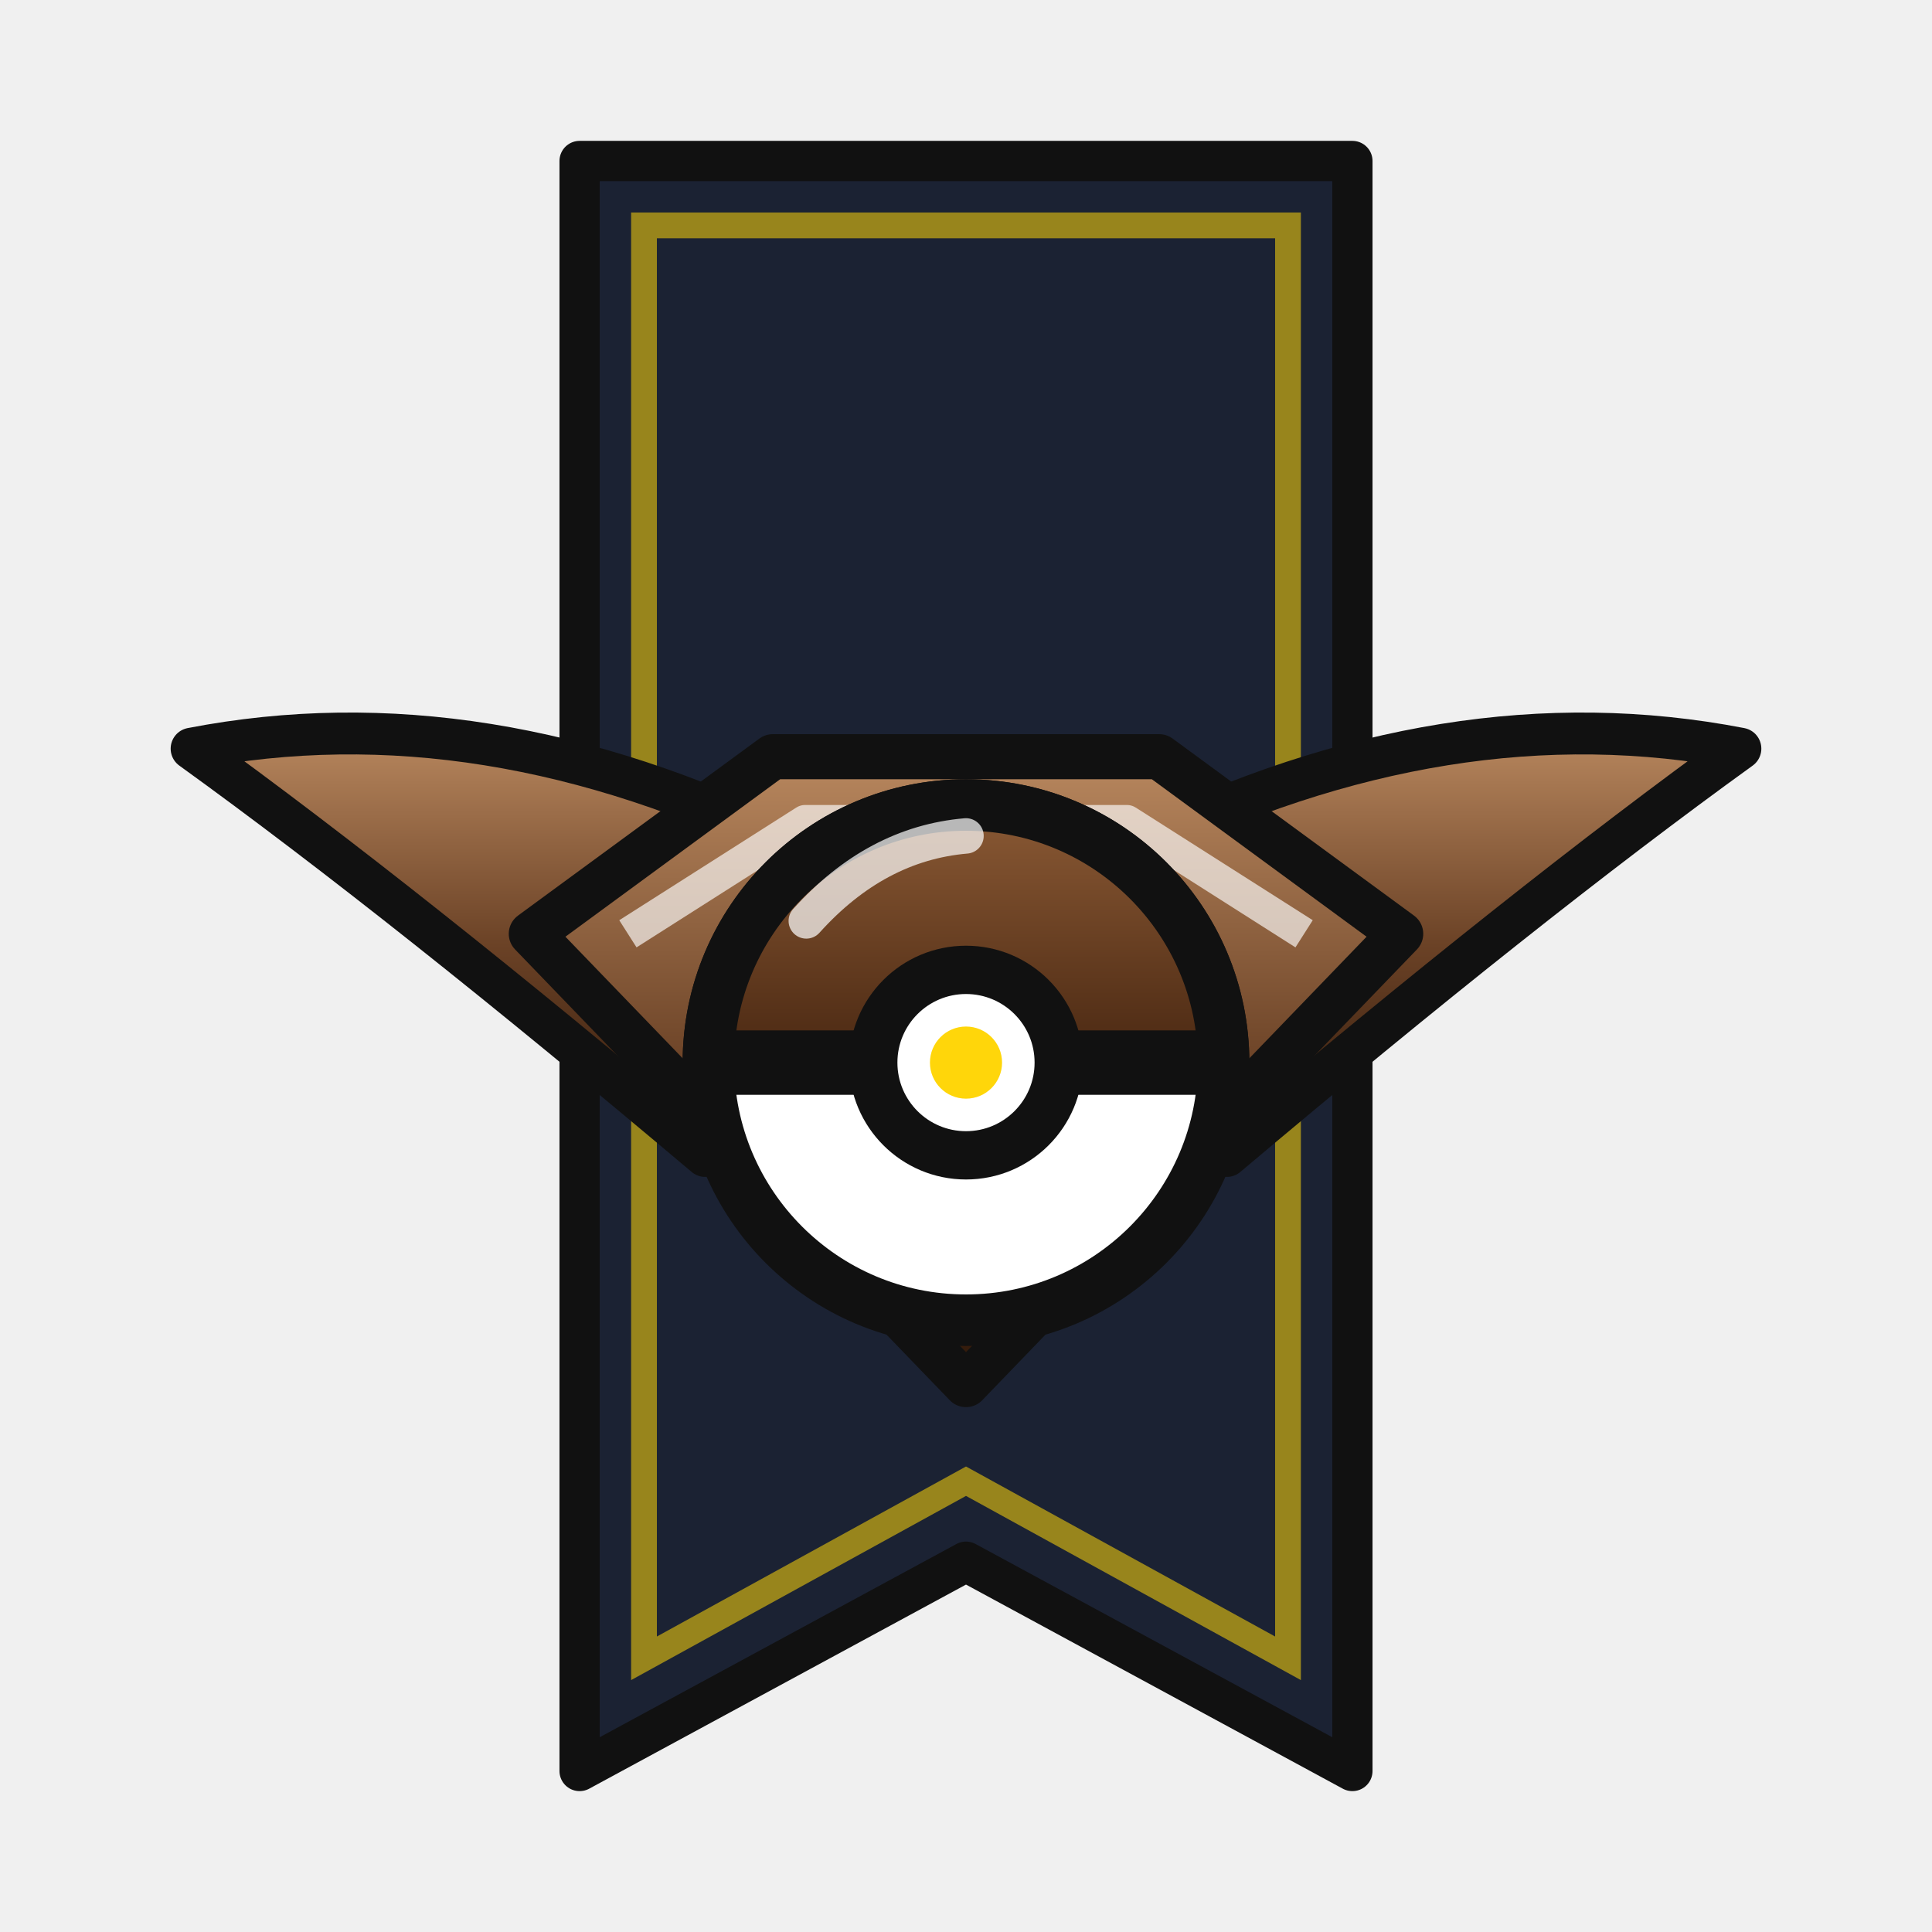
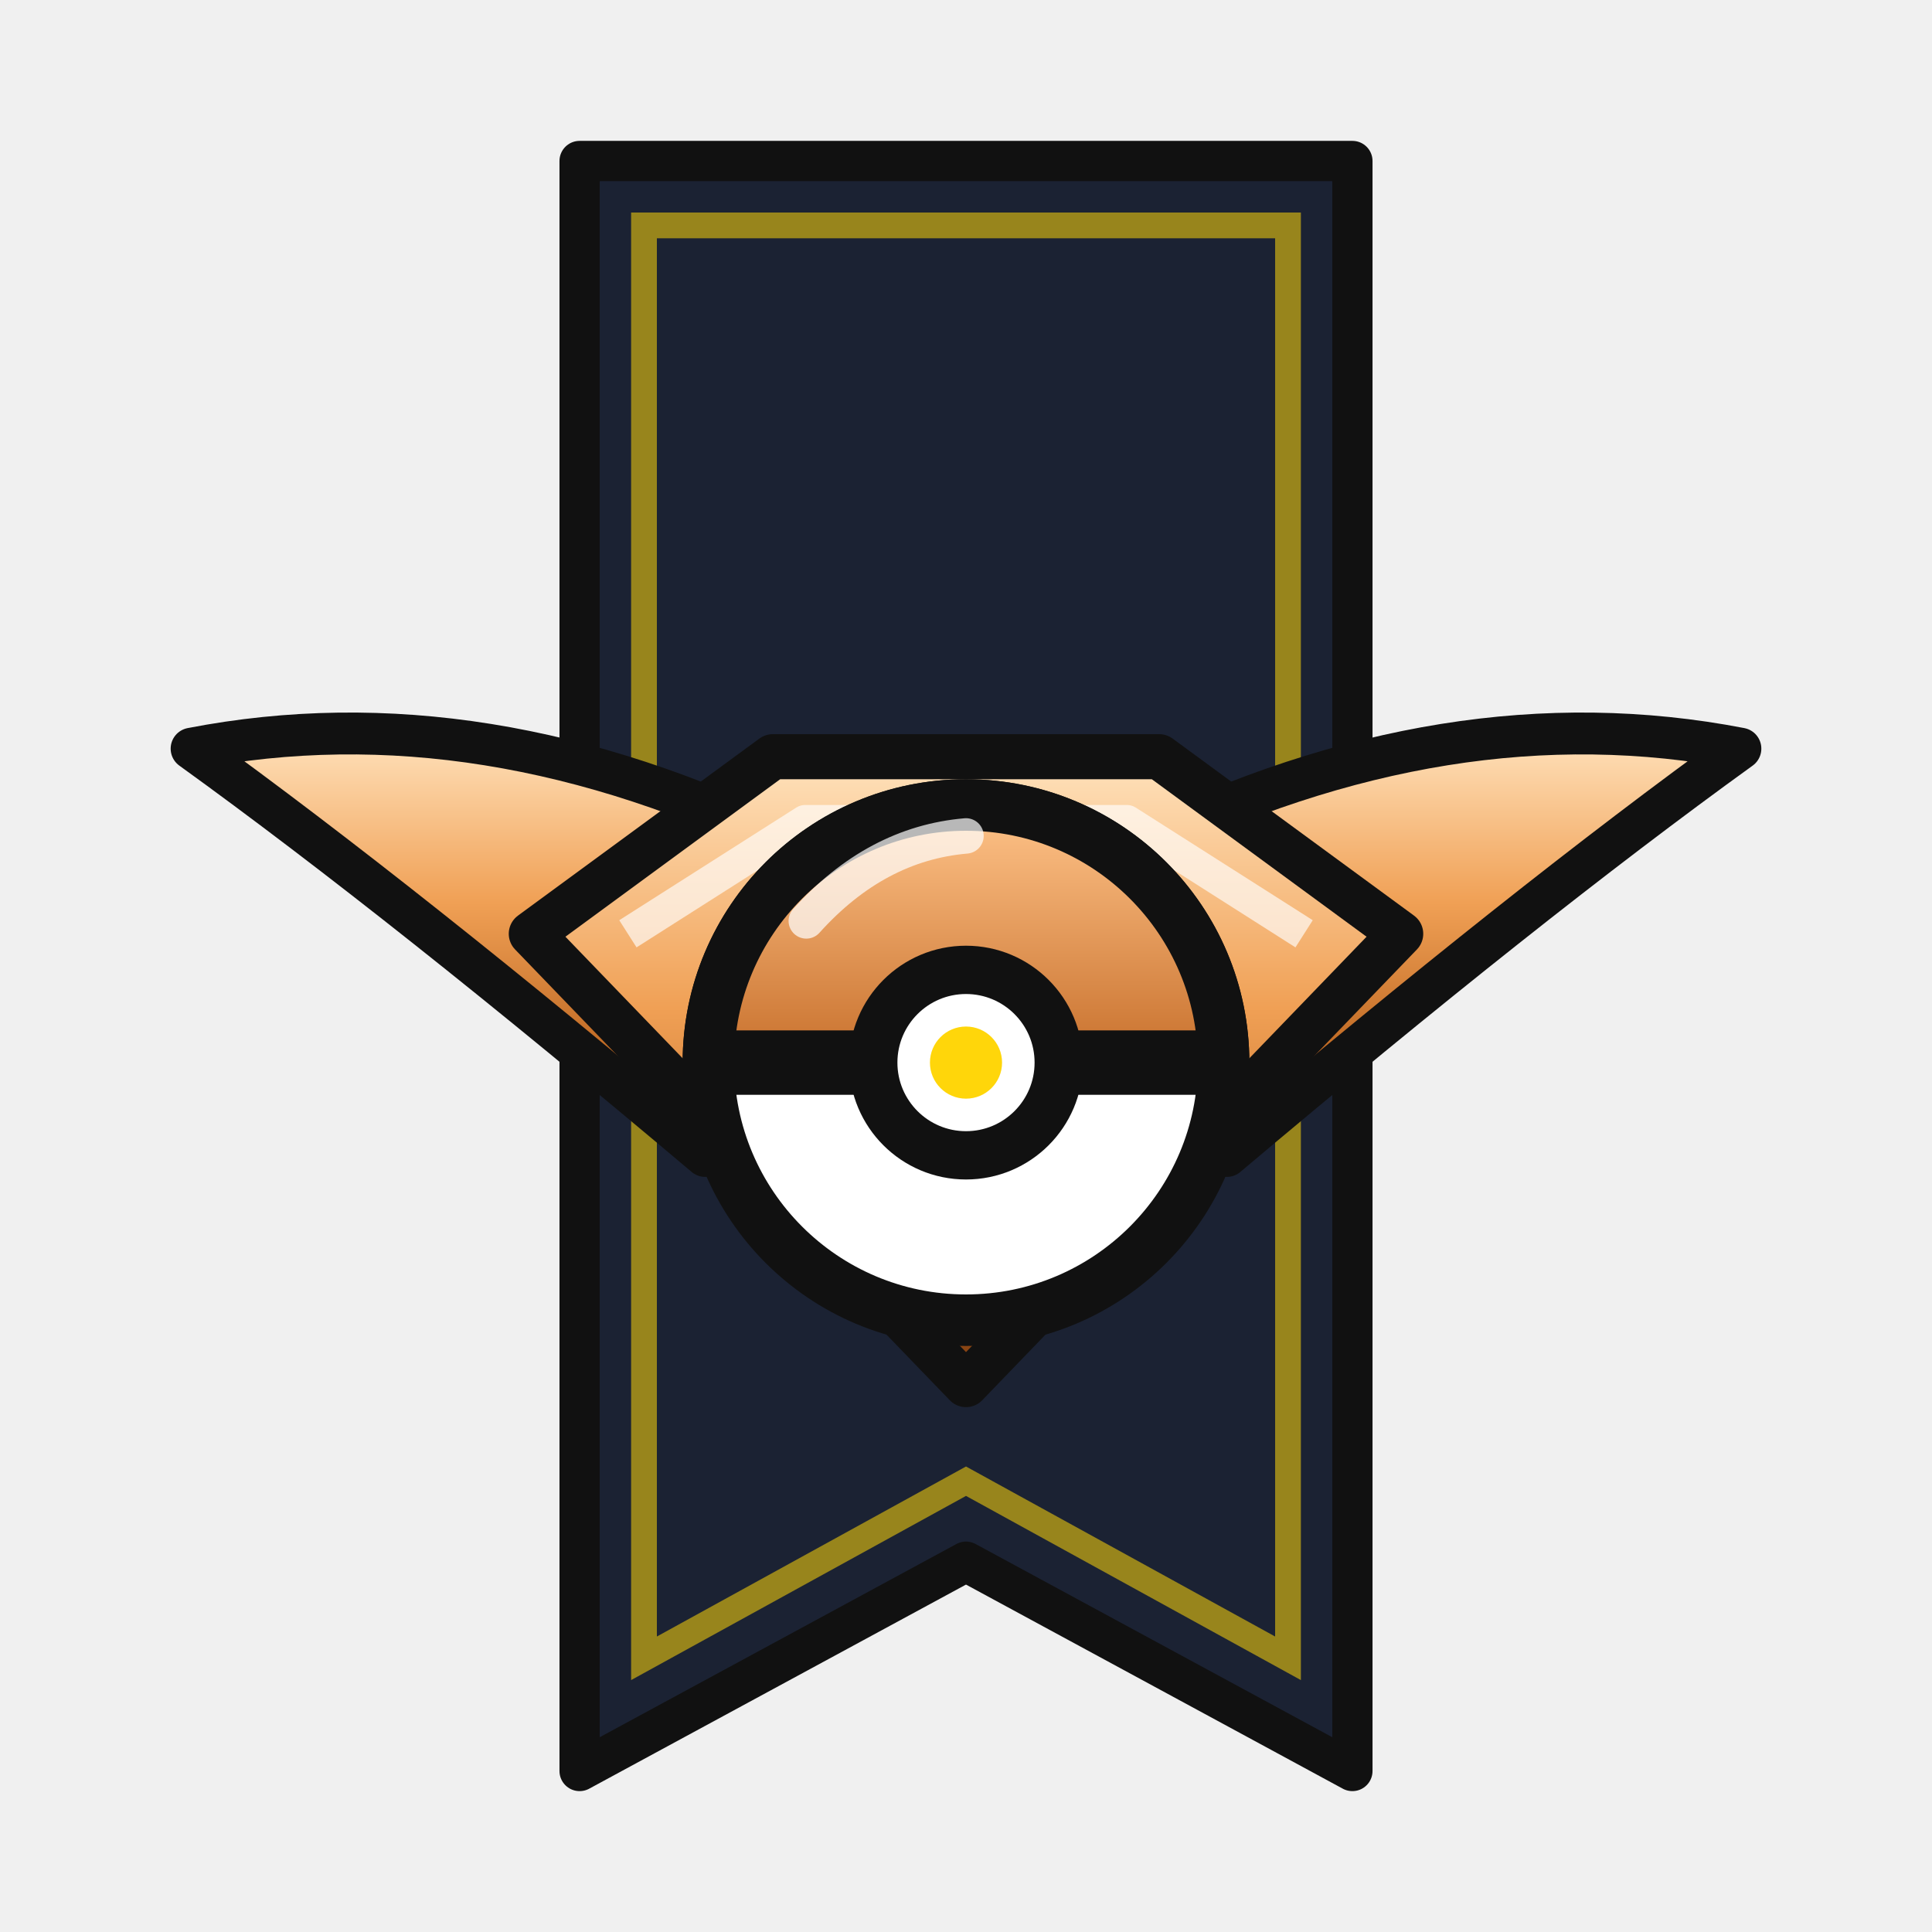
<svg xmlns="http://www.w3.org/2000/svg" viewBox="0 0 120 120" width="120" height="120">
  <defs>
    <linearGradient id="m1" x1="0" y1="0" x2="0" y2="1">
-       <stop offset="0" stop-color="#B8875E" />
-       <stop offset="0.5" stop-color="#6B4226" />
-       <stop offset="1" stop-color="#2E1709" />
+       <stop offset="0" stop-color="#FFE2BC" />
+       <stop offset="0.4" stop-color="#F0A055" />
+       <stop offset="0.75" stop-color="#C06A24" />
+       <stop offset="1" stop-color="#7A3A0E" />
    </linearGradient>
    <linearGradient id="t1" x1="0" y1="0" x2="0" y2="1">
-       <stop offset="0" stop-color="#8B5A35" />
-       <stop offset="1" stop-color="#4A2812" />
+       <stop offset="0" stop-color="#FFC48A" />
+       <stop offset="1" stop-color="#C8702C" />
    </linearGradient>
  </defs>
  <path d="M36 10 H84 V110 L60 97 L36 110 Z" fill="#1B2233" stroke="#111111" stroke-width="2.5" stroke-linejoin="round" />
  <path d="M40 14 H80 V103 L60 92 L40 103 Z" fill="none" stroke="#FFD60A" stroke-opacity="0.55" stroke-width="1.6" />
  <path d="M49.3 52.5 Q30.0 43.0 11.9 46.5 Q25.2 56.1 43.8 71.8 Z" fill="url(#m1)" stroke="#111111" stroke-width="2.6" stroke-linejoin="round" />
  <path d="M70.7 52.5 Q90.0 43.0 108.1 46.5 Q94.8 56.1 76.2 71.8 Z" fill="url(#m1)" stroke="#111111" stroke-width="2.6" stroke-linejoin="round" />
  <path d="M53 78 L60 86 L67 78 Z" fill="url(#m1)" stroke="#111111" stroke-width="2.6" stroke-linejoin="round" />
  <path d="M33 58 L48 47 L72 47 L87 58 L60 86 Z" fill="url(#m1)" stroke="#111111" stroke-width="2.8" stroke-linejoin="round" />
  <path d="M39 58 L50 51 L70 51 L81 58" fill="none" stroke="#FFFFFF" stroke-opacity="0.65" stroke-width="2" stroke-linejoin="round" />
  <g>
    <circle cx="60" cy="66" r="16" fill="#FFFFFF" stroke="#111111" stroke-width="3.2" />
    <path d="M44 66 A16 16 0 0 1 76 66 Z" fill="url(#t1)" stroke="#111111" stroke-width="3.2" stroke-linejoin="round" />
    <path d="M45 66 H75" stroke="#111111" stroke-width="4" />
    <circle cx="60" cy="66" r="5.76" fill="#FFFFFF" stroke="#111111" stroke-width="3" />
    <circle cx="60" cy="66" r="2.24" fill="#FFD60A" />
    <path d="M50.08 57.2 Q54.4 52.4 60 51.92" fill="none" stroke="#FFFFFF" stroke-opacity="0.7" stroke-width="2.2" stroke-linecap="round" />
  </g>
</svg>
